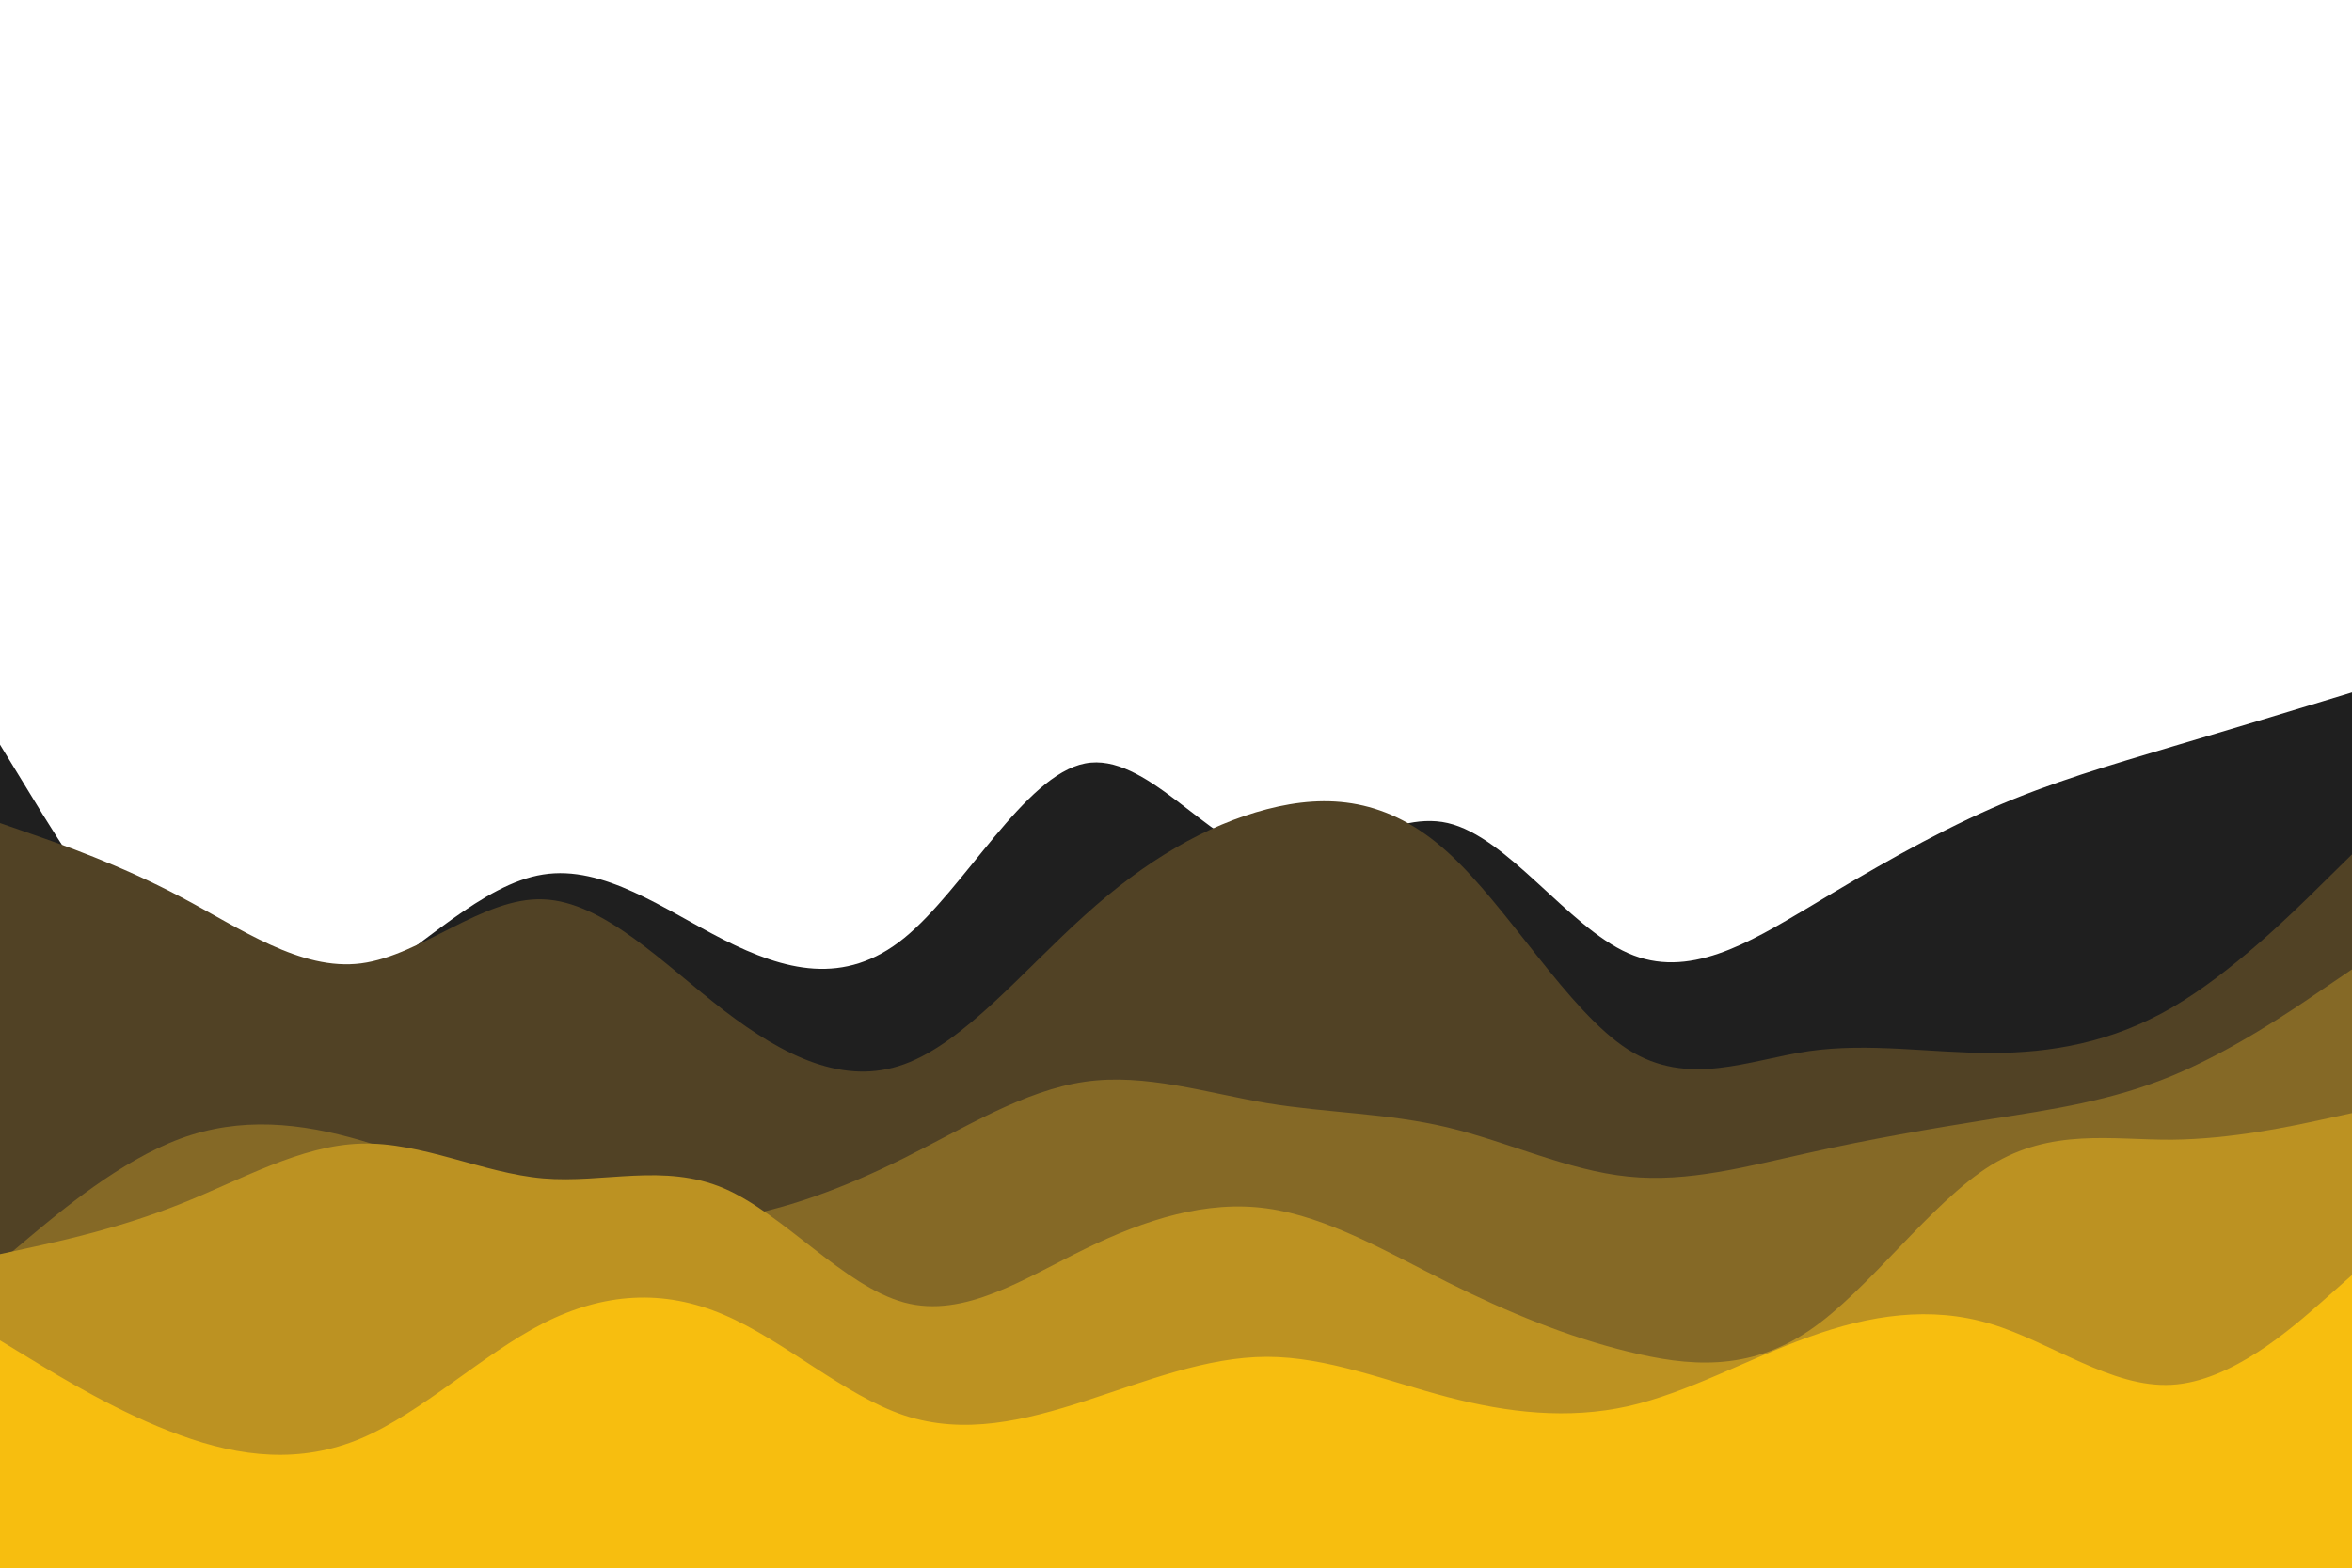
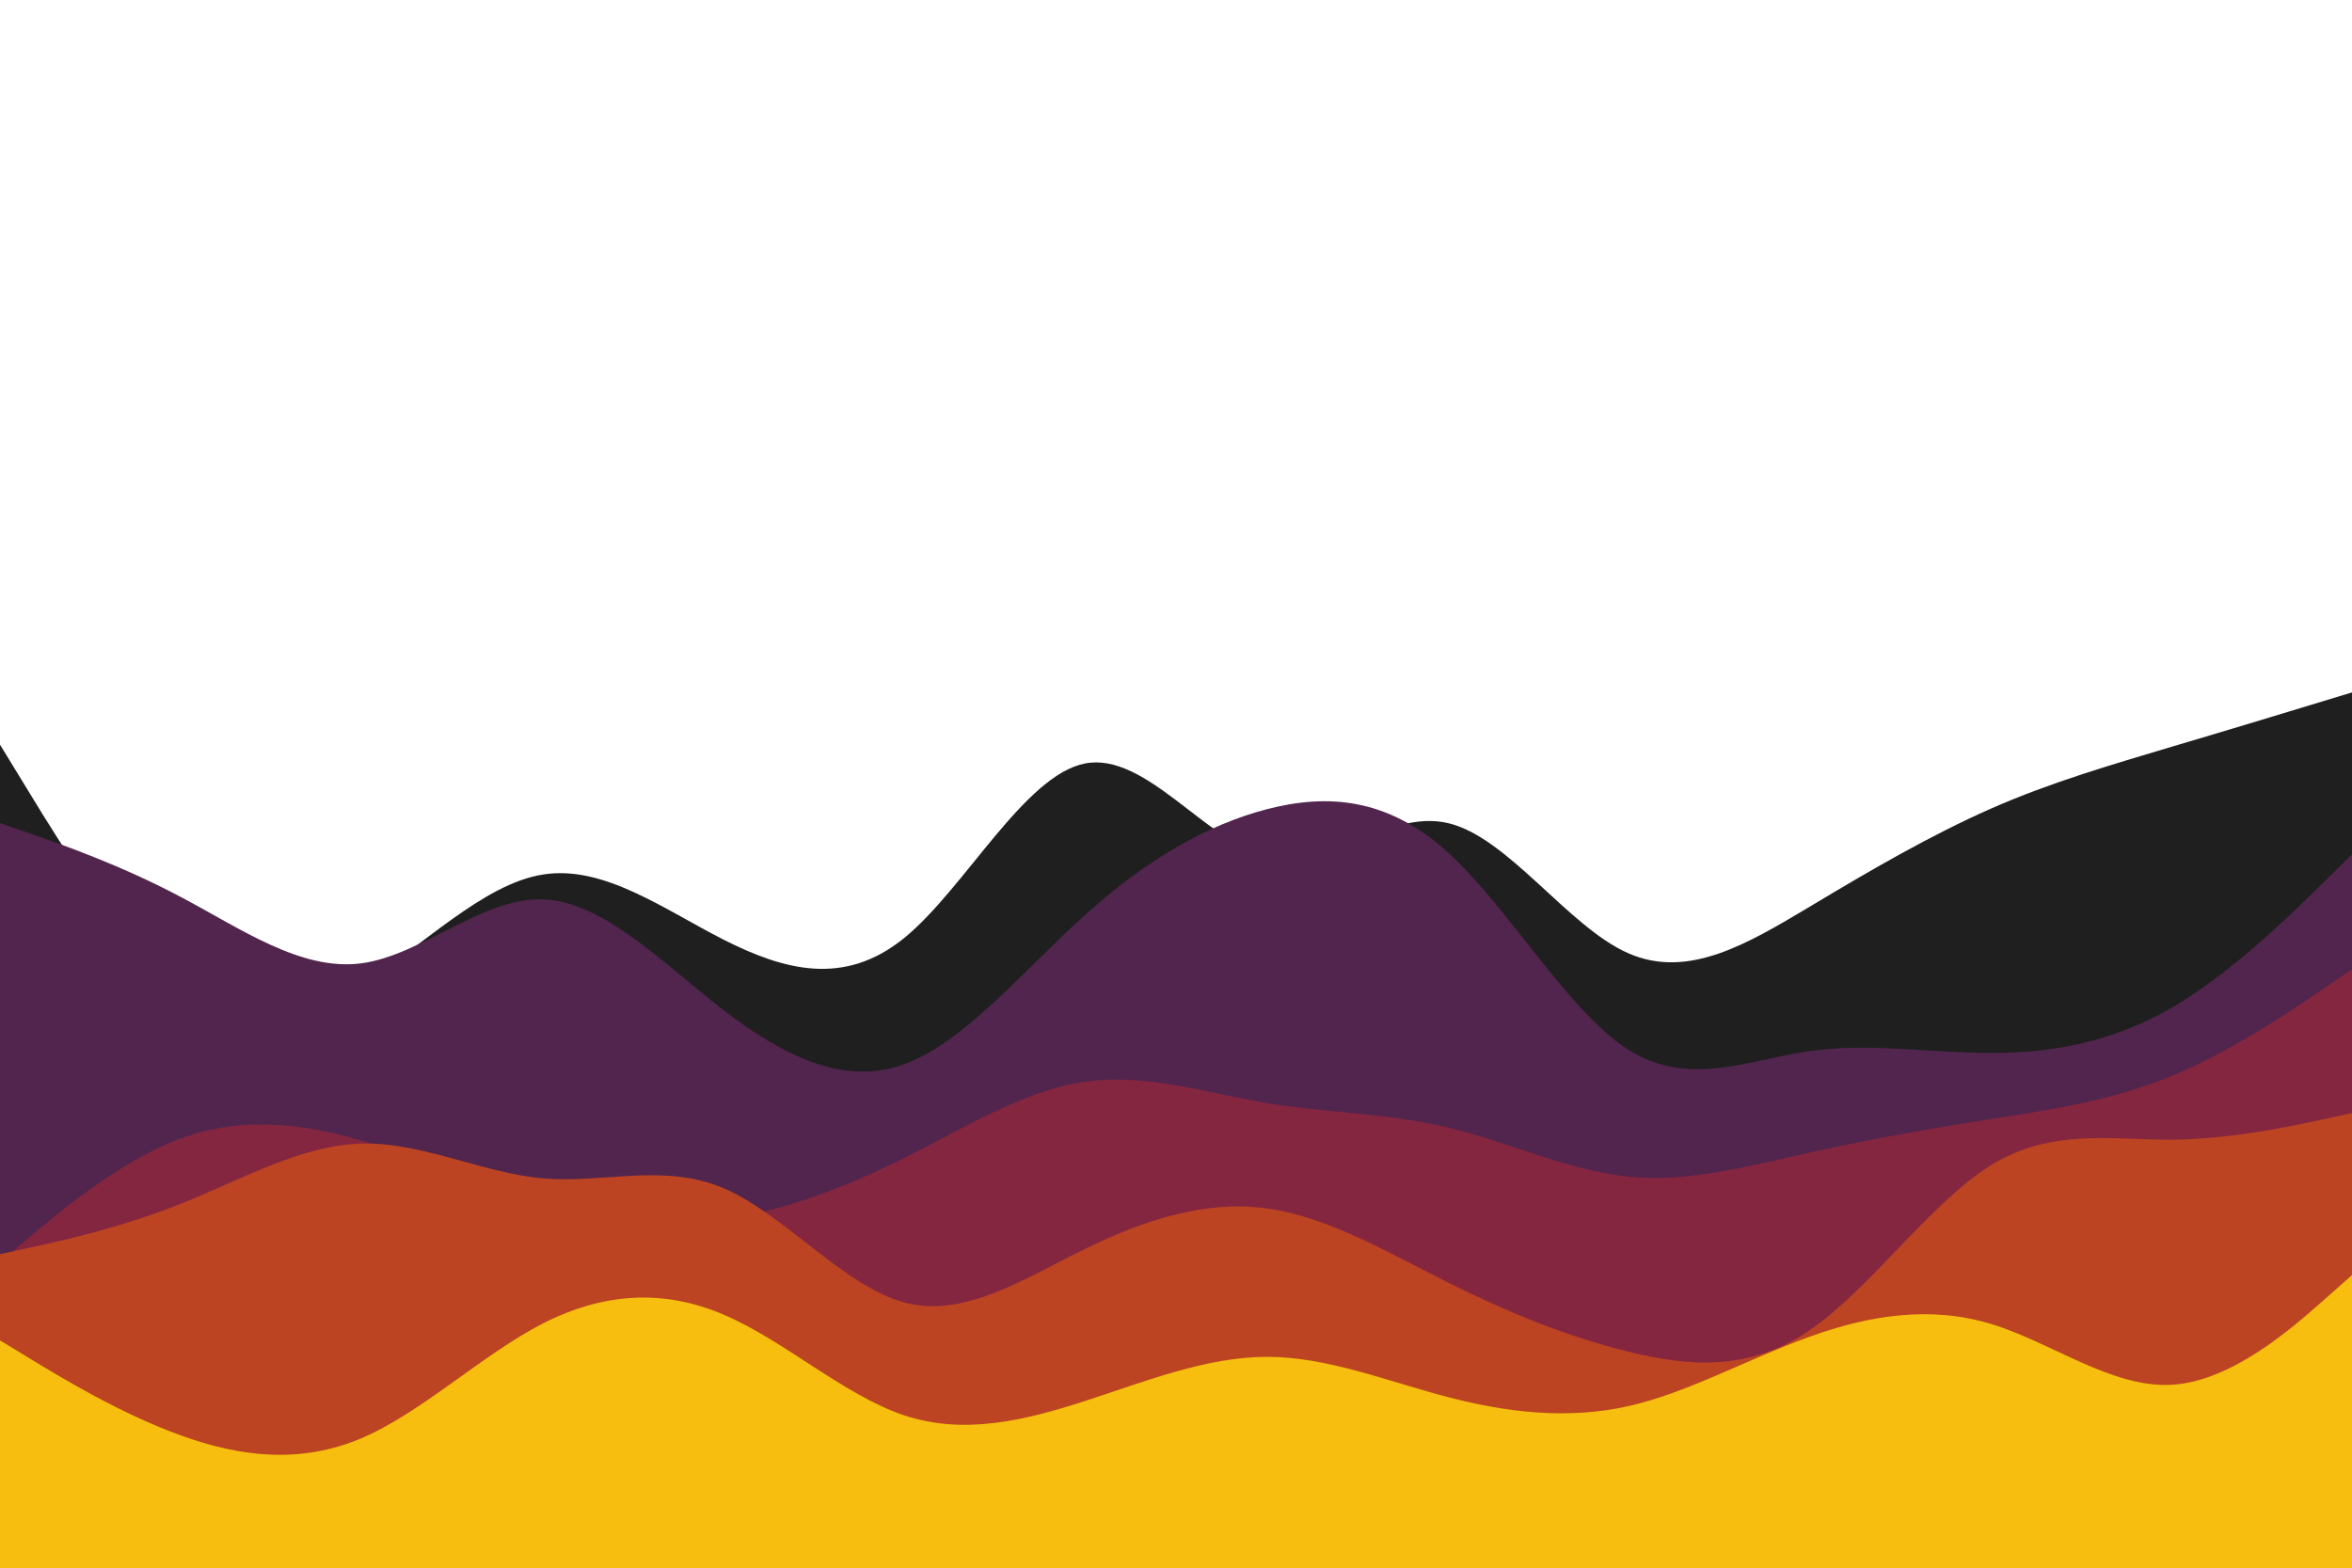
- <svg xmlns="http://www.w3.org/2000/svg" id="visual" viewBox="0 0 900 600" width="900" height="600" version="1.1">
+ <svg xmlns="http://www.w3.org/2000/svg" viewBox="0 0 900 600">
  <path d="M0 285L11.5 303.8C23 322.7 46 360.3 69 377.3C92 394.3 115 390.7 138.2 376.7C161.3 362.7 184.7 338.3 207.8 334.7C231 331 254 348 277 359.7C300 371.3 323 377.7 346 359C369 340.3 392 296.7 415.2 292.2C438.3 287.7 461.7 322.3 484.8 327.8C508 333.3 531 309.7 554 315C577 320.3 600 354.7 623 364.8C646 375 669 361 692.2 347.2C715.3 333.3 738.7 319.7 761.8 309.5C785 299.3 808 292.7 831 285.8C854 279 877 272 888.5 268.5L900 265L900 601L888.5 601C877 601 854 601 831 601C808 601 785 601 761.8 601C738.7 601 715.3 601 692.2 601C669 601 646 601 623 601C600 601 577 601 554 601C531 601 508 601 484.8 601C461.7 601 438.3 601 415.2 601C392 601 369 601 346 601C323 601 300 601 277 601C254 601 231 601 207.8 601C184.7 601 161.3 601 138.2 601C115 601 92 601 69 601C46 601 23 601 11.5 601L0 601Z" fill="#1f1f1f" />
-   <path d="M0 315L11.5 319C23 323 46 331 69 343.2C92 355.3 115 371.7 138.2 368.7C161.3 365.7 184.7 343.3 207.8 344.2C231 345 254 369 277 386.7C300 404.3 323 415.7 346 407.3C369 399 392 371 415.2 350.2C438.3 329.3 461.7 315.7 484.8 309.7C508 303.7 531 305.3 554 326.2C577 347 600 387 623 401.7C646 416.3 669 405.7 692.2 402.3C715.3 399 738.7 403 761.8 403C785 403 808 399 831 385.7C854 372.3 877 349.7 888.5 338.3L900 327L900 601L888.5 601C877 601 854 601 831 601C808 601 785 601 761.8 601C738.7 601 715.3 601 692.2 601C669 601 646 601 623 601C600 601 577 601 554 601C531 601 508 601 484.8 601C461.7 601 438.3 601 415.2 601C392 601 369 601 346 601C323 601 300 601 277 601C254 601 231 601 207.8 601C184.7 601 161.3 601 138.2 601C115 601 92 601 69 601C46 601 23 601 11.5 601L0 601Z" fill="#514225" />
-   <path d="M0 483L11.5 473.3C23 463.7 46 444.3 69 435.8C92 427.3 115 429.7 138.2 436.5C161.3 443.3 184.7 454.7 207.8 461.3C231 468 254 470 277 466.7C300 463.3 323 454.7 346 443.2C369 431.7 392 417.3 415.2 414C438.3 410.7 461.7 418.3 484.8 422.2C508 426 531 426 554 431.5C577 437 600 448 623 450.3C646 452.7 669 446.3 692.2 441.2C715.3 436 738.7 432 761.8 428.3C785 424.7 808 421.3 831 411.8C854 402.3 877 386.7 888.5 378.8L900 371L900 601L888.5 601C877 601 854 601 831 601C808 601 785 601 761.8 601C738.7 601 715.3 601 692.2 601C669 601 646 601 623 601C600 601 577 601 554 601C531 601 508 601 484.8 601C461.7 601 438.3 601 415.2 601C392 601 369 601 346 601C323 601 300 601 277 601C254 601 231 601 207.8 601C184.7 601 161.3 601 138.2 601C115 601 92 601 69 601C46 601 23 601 11.5 601L0 601Z" fill="#856926" />
-   <path d="M0 480L11.5 477.5C23 475 46 470 69 460.8C92 451.7 115 438.3 138.2 437.7C161.3 437 184.7 449 207.8 451C231 453 254 445 277 454.8C300 464.7 323 492.3 346 498.5C369 504.7 392 489.3 415.2 478C438.3 466.7 461.7 459.3 484.8 462.5C508 465.7 531 479.3 554 490.8C577 502.3 600 511.7 623 517.3C646 523 669 525 692.2 509.3C715.3 493.7 738.7 460.3 761.8 446C785 431.7 808 436.3 831 436.2C854 436 877 431 888.5 428.5L900 426L900 601L888.5 601C877 601 854 601 831 601C808 601 785 601 761.8 601C738.7 601 715.3 601 692.2 601C669 601 646 601 623 601C600 601 577 601 554 601C531 601 508 601 484.8 601C461.7 601 438.3 601 415.2 601C392 601 369 601 346 601C323 601 300 601 277 601C254 601 231 601 207.8 601C184.7 601 161.3 601 138.2 601C115 601 92 601 69 601C46 601 23 601 11.5 601L0 601Z" fill="#bc9222" />
+   <path d="M0 315L11.5 319C23 323 46 331 69 343.2C92 355.3 115 371.7 138.2 368.7C161.3 365.7 184.7 343.3 207.8 344.2C231 345 254 369 277 386.7C300 404.3 323 415.7 346 407.3C369 399 392 371 415.2 350.2C438.3 329.3 461.7 315.7 484.8 309.7C508 303.7 531 305.3 554 326.2C577 347 600 387 623 401.7C646 416.3 669 405.7 692.2 402.3C715.3 399 738.7 403 761.8 403C785 403 808 399 831 385.7C854 372.3 877 349.7 888.5 338.3L900 327L900 601L888.5 601C877 601 854 601 831 601C808 601 785 601 761.8 601C738.7 601 715.3 601 692.2 601C669 601 646 601 623 601C600 601 577 601 554 601C531 601 508 601 484.8 601C461.7 601 438.3 601 415.2 601C392 601 369 601 346 601C323 601 300 601 277 601C254 601 231 601 207.8 601C184.7 601 161.3 601 138.2 601C115 601 92 601 69 601C46 601 23 601 11.5 601L0 601Z" style="fill: rgb(81, 37, 77);" />
+   <path d="M0 483L11.5 473.3C23 463.7 46 444.3 69 435.8C92 427.3 115 429.7 138.2 436.5C161.3 443.3 184.7 454.7 207.8 461.3C231 468 254 470 277 466.7C300 463.3 323 454.7 346 443.2C369 431.7 392 417.3 415.2 414C438.3 410.7 461.7 418.3 484.8 422.2C508 426 531 426 554 431.5C577 437 600 448 623 450.3C646 452.7 669 446.3 692.2 441.2C715.3 436 738.7 432 761.8 428.3C785 424.7 808 421.3 831 411.8C854 402.3 877 386.7 888.5 378.8L900 371L900 601L888.5 601C877 601 854 601 831 601C808 601 785 601 761.8 601C738.7 601 715.3 601 692.2 601C669 601 646 601 623 601C600 601 577 601 554 601C531 601 508 601 484.8 601C461.7 601 438.3 601 415.2 601C392 601 369 601 346 601C323 601 300 601 277 601C254 601 231 601 207.8 601C184.7 601 161.3 601 138.2 601C115 601 92 601 69 601C46 601 23 601 11.5 601L0 601Z" style="fill: rgb(133, 38, 64);" />
+   <path d="M0 480L11.5 477.5C23 475 46 470 69 460.8C92 451.7 115 438.3 138.2 437.7C161.3 437 184.7 449 207.8 451C231 453 254 445 277 454.8C300 464.7 323 492.3 346 498.5C369 504.7 392 489.3 415.2 478C438.3 466.7 461.7 459.3 484.8 462.5C508 465.7 531 479.3 554 490.8C577 502.3 600 511.7 623 517.3C646 523 669 525 692.2 509.3C715.3 493.7 738.7 460.3 761.8 446C785 431.7 808 436.3 831 436.2C854 436 877 431 888.5 428.5L900 426L900 601L888.5 601C877 601 854 601 831 601C808 601 785 601 761.8 601C738.7 601 715.3 601 692.2 601C669 601 646 601 623 601C600 601 577 601 554 601C531 601 508 601 484.8 601C461.7 601 438.3 601 415.2 601C392 601 369 601 346 601C323 601 300 601 277 601C254 601 231 601 207.8 601C184.7 601 161.3 601 138.2 601C115 601 92 601 69 601C46 601 23 601 11.5 601L0 601Z" style="fill: rgb(188, 68, 34);" />
  <path d="M0 513L11.5 520C23 527 46 541 69 549.3C92 557.7 115 560.3 138.2 550.5C161.3 540.7 184.7 518.3 207.8 506.5C231 494.7 254 493.3 277 503.2C300 513 323 534 346 541.7C369 549.3 392 543.7 415.2 536.2C438.3 528.7 461.7 519.3 484.8 519.3C508 519.3 531 528.7 554 534.7C577 540.7 600 543.3 623 538.2C646 533 669 520 692.2 511.7C715.3 503.3 738.7 499.7 761.8 506.7C785 513.7 808 531.3 831 530C854 528.7 877 508.3 888.5 498.2L900 488L900 601L888.5 601C877 601 854 601 831 601C808 601 785 601 761.8 601C738.7 601 715.3 601 692.2 601C669 601 646 601 623 601C600 601 577 601 554 601C531 601 508 601 484.8 601C461.7 601 438.3 601 415.2 601C392 601 369 601 346 601C323 601 300 601 277 601C254 601 231 601 207.8 601C184.7 601 161.3 601 138.2 601C115 601 92 601 69 601C46 601 23 601 11.5 601L0 601Z" fill="#f7be0f" />
</svg>
